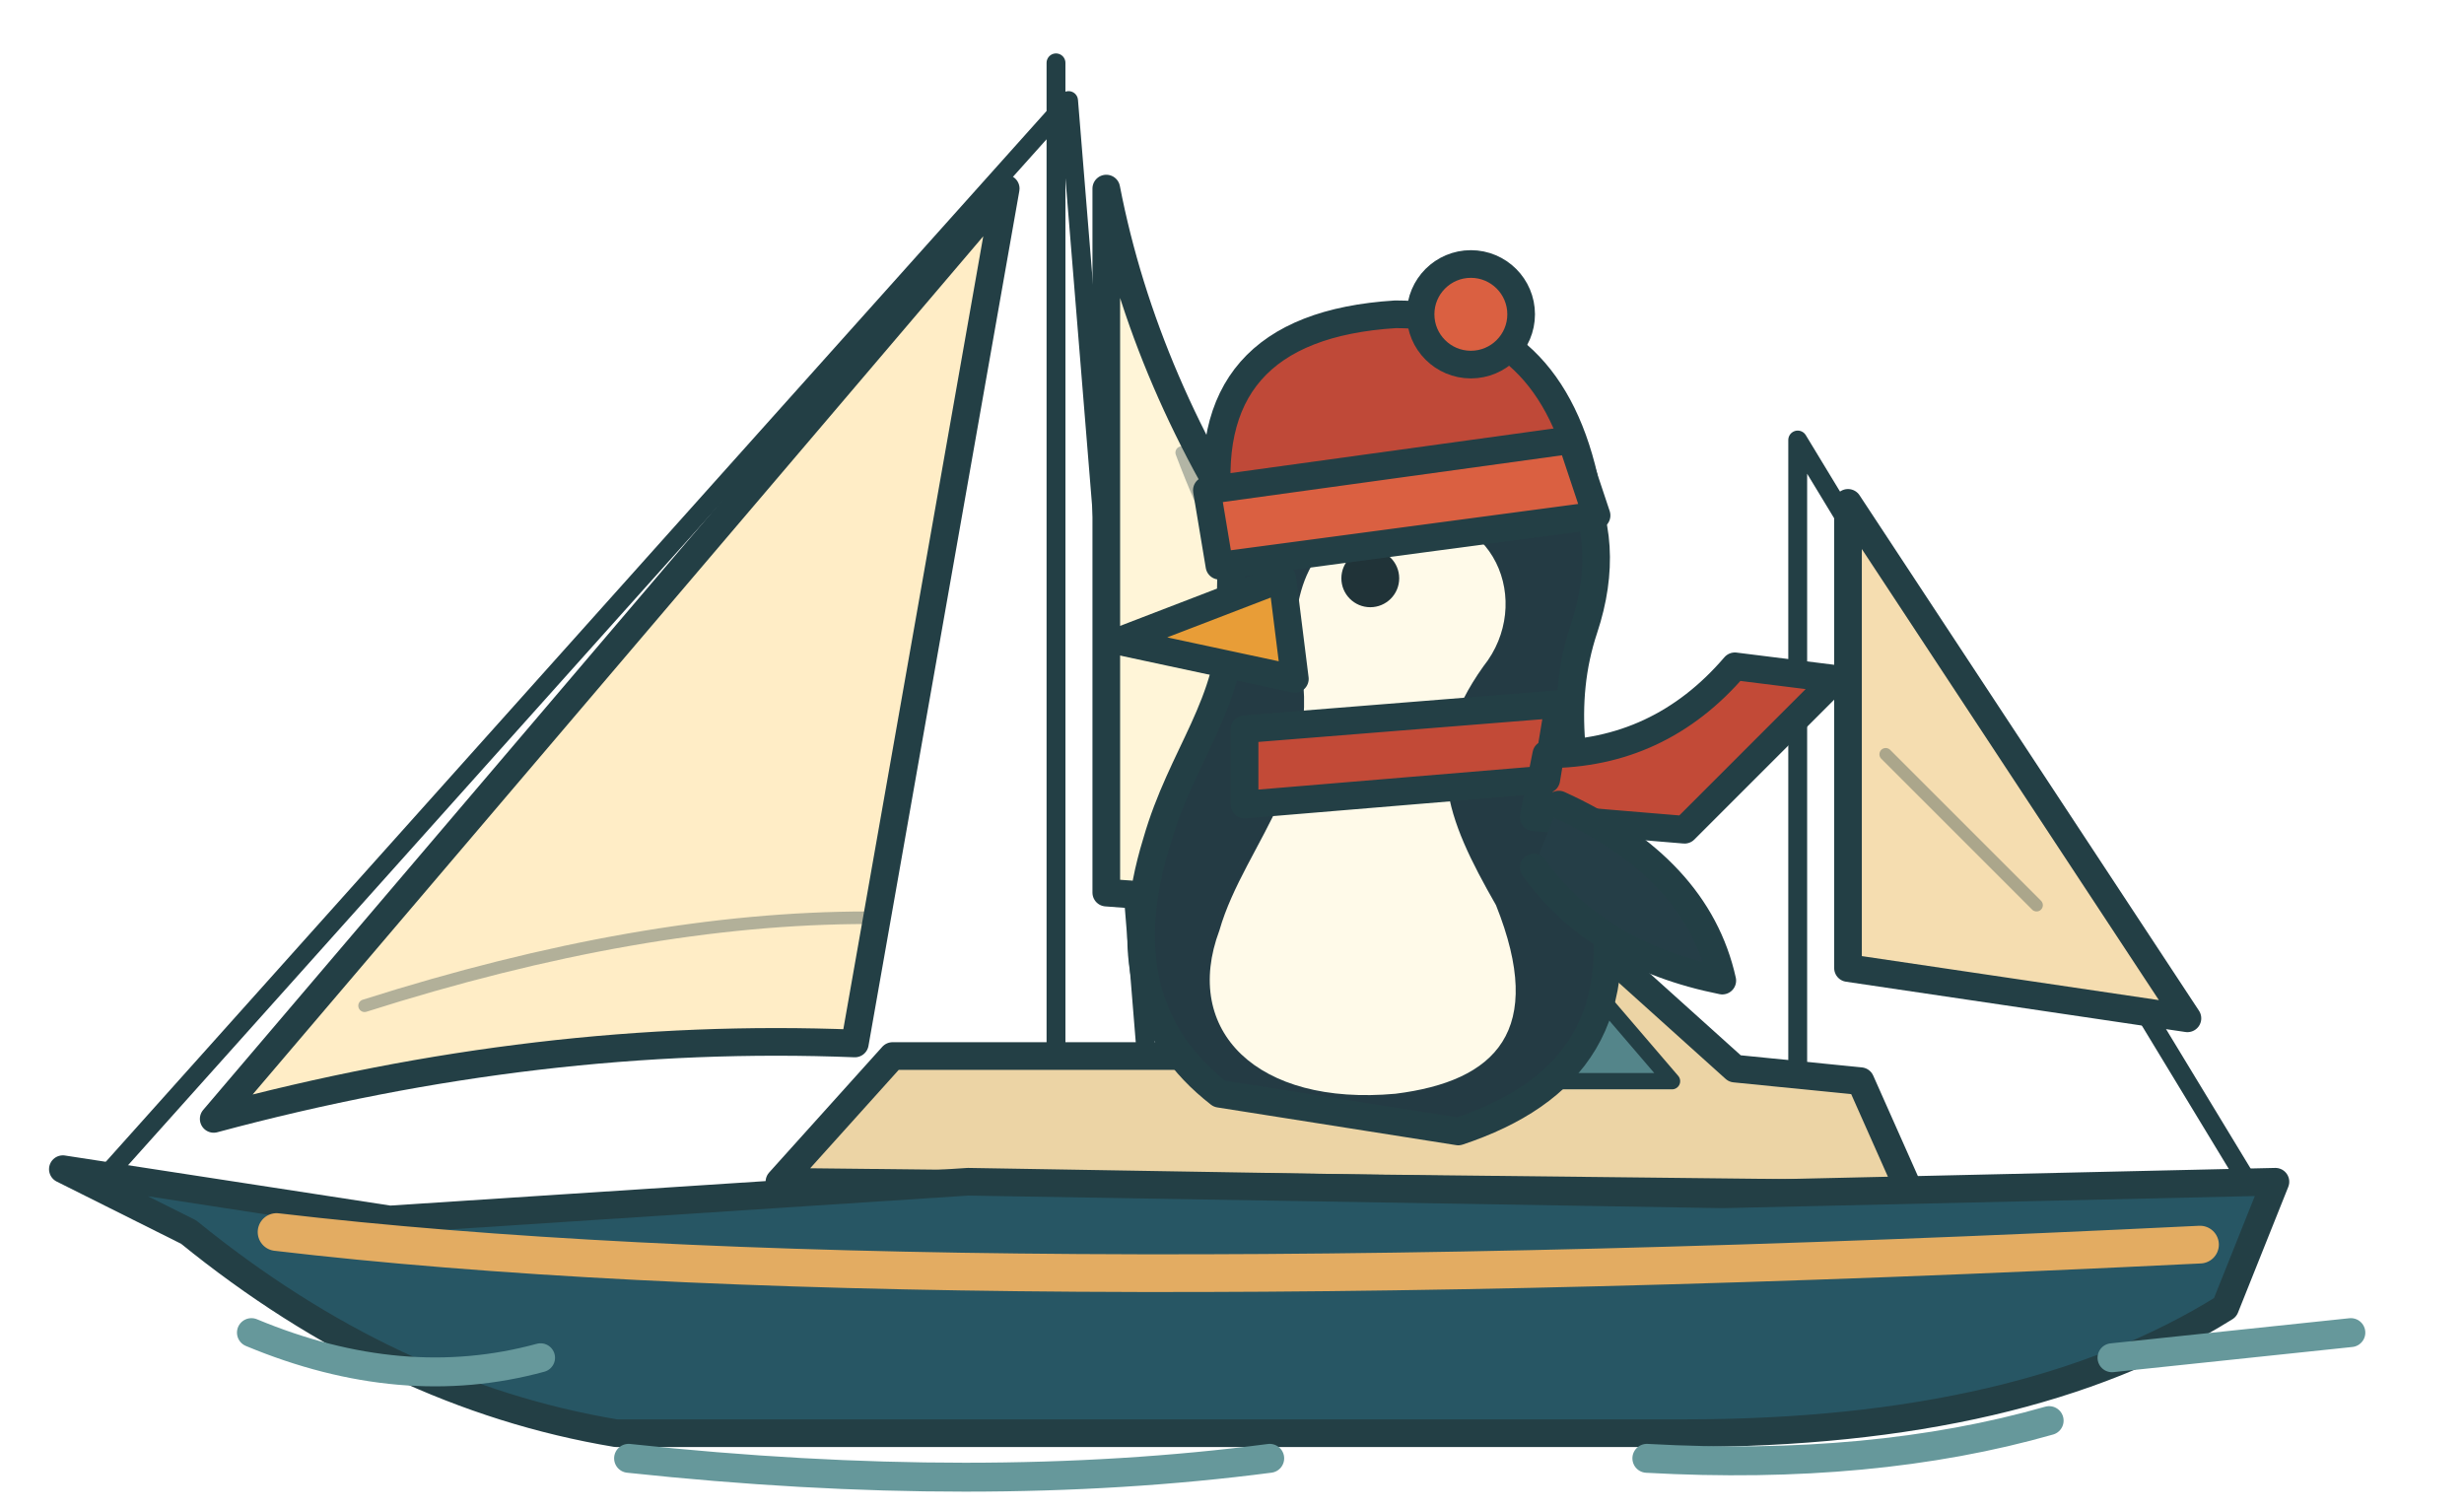
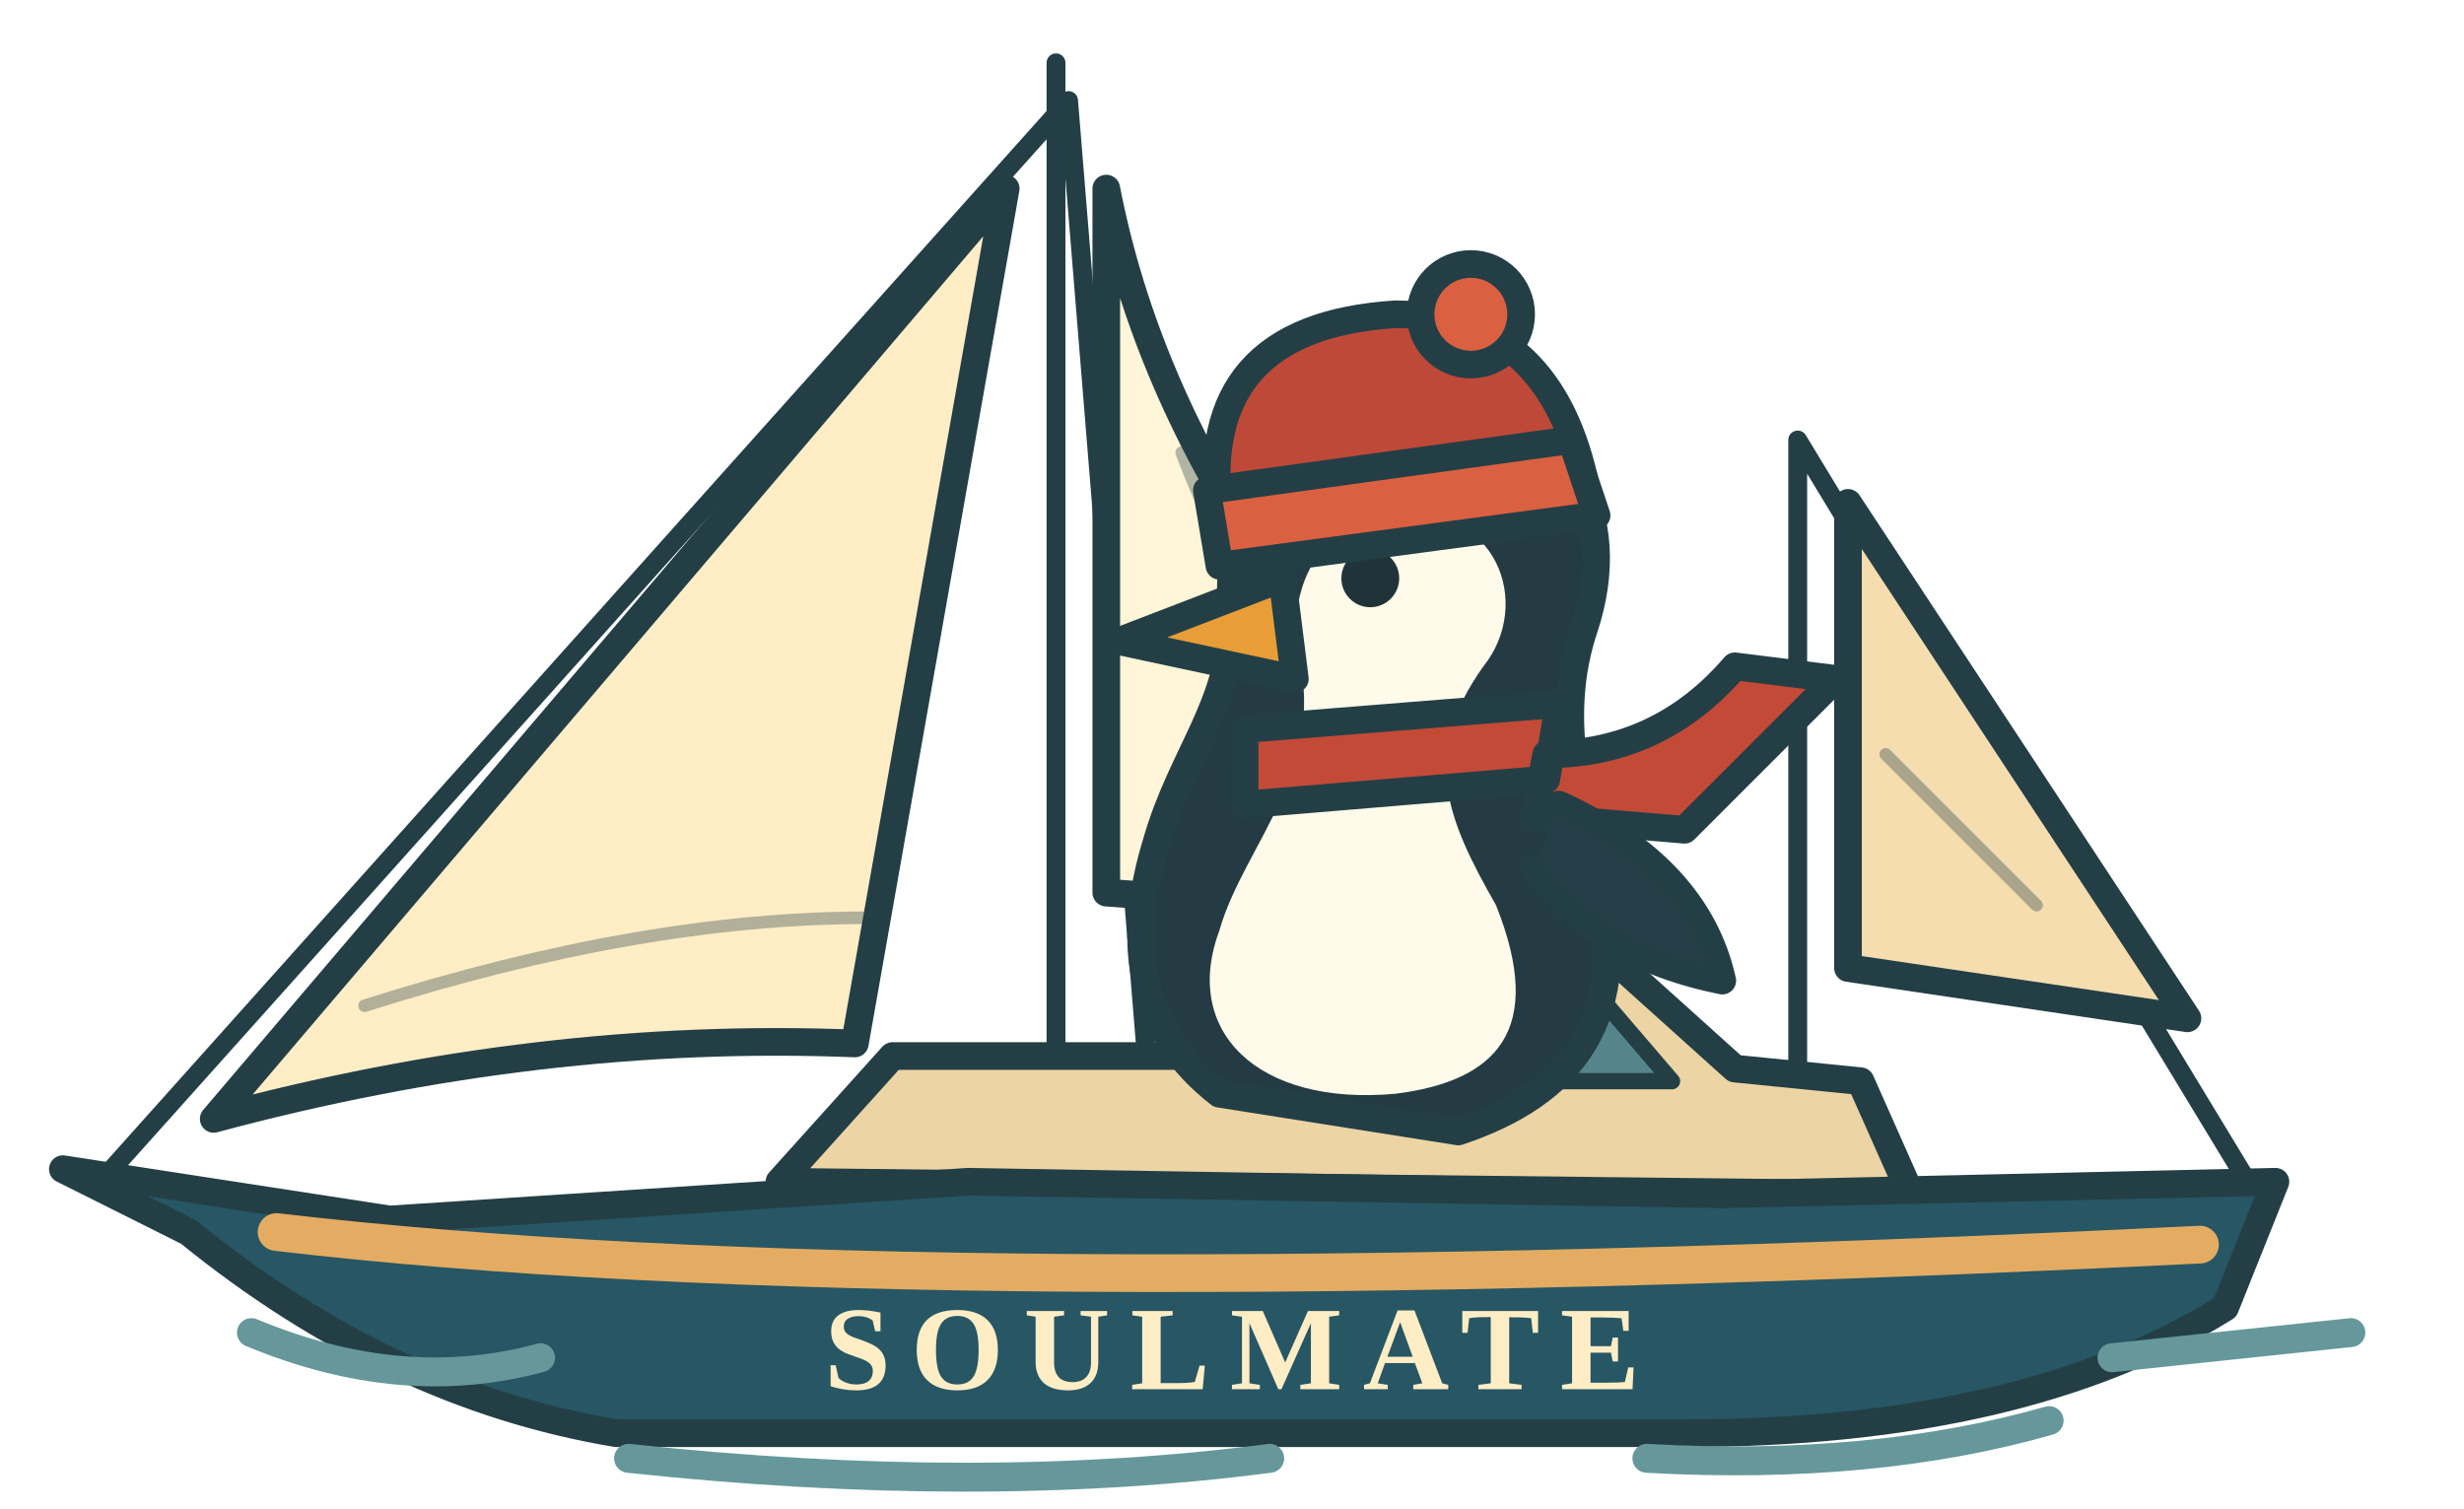
<svg xmlns="http://www.w3.org/2000/svg" viewBox="0 0 196 120" fill="none">
  <g stroke="#233f45" stroke-width="2.2" stroke-linejoin="round" stroke-linecap="round">
    <path d="M8 94 85 8l7 86m-8 0V5m59 89V35l37 61" stroke-width="1.5" />
    <path d="M17 89 80 15 68 83Q43 82 17 89Z" fill="#ffedc6" />
    <path d="M88 15q6 31 40 59l-40-3Z" fill="#fff5d8" />
    <path d="m147 40 27 41-27-4Z" fill="#f5ddb0" />
    <path d="M29 80q22-7 40-7m25-37q6 16 18 27m38-3 12 12" opacity=".35" stroke-width="1" />
    <path d="m62 94 9-10h28l6-8h23l10 9 10 1 4 9Z" fill="#ecd4a5" />
    <path d="m105 82 4-3h7v7h-13Zm15-3h7l6 7h-13Z" fill="#54858a" stroke-width="1.3" />
    <path d="M97 87q-9-7-5-20c2-7 6-11 6-18-1-11 6-18 16-17 11 1 15 9 12 18-2 6-1 12 1 19 3 12-2 18-11 21Z" fill="#243b44" />
    <path d="M103 51q0-9 8-10c8-1 11 7 7 12-5 7-3 12 1 19 4 10 0 14-8 15-11 1-17-5-14-13 2-7 9-13 6-23Z" fill="#fffae9" stroke="none" />
    <path d="m102 46-13 5 14 3Z" fill="#e89d37" />
    <circle cx="109" cy="46" r="2.3" fill="#203338" stroke="none" />
    <path d="M97 41q-2-15 14-16 12 0 15 13Z" fill="#bf4938" />
    <path d="m96 39 29-4 2 6-30 4Z" fill="#da6041" />
    <circle cx="117" cy="25" r="4" fill="#da6041" />
    <path d="m99 58 25-2-1 6-24 2Zm24 2q9 0 15-7l8 1-12 12-12-1Z" fill="#c24a37" />
    <path d="M124 64q11 5 13 14-10-2-15-9" fill="#253e47" />
    <path d="m5 93 26 4 46-3 60 1 44-1-4 10q-16 10-43 10H49Q31 111 15 98Z" fill="#275664" />
    <path d="M22 98q51 6 153 1" stroke="#e3ac62" stroke-width="3" />
    <path d="M20 106q12 5 23 2m7 8q28 3 51 0m30 0q18 1 32-3m5-5 19-2" stroke="#66989b" stroke-width="2.3" />
  </g>
+   <text x="98" y="110.5" text-anchor="middle" font-family="Georgia, 'Times New Roman', serif" font-size="9.5" font-weight="700" letter-spacing="1.6" fill="#ffedc6" stroke="#275664" stroke-width="3" stroke-linejoin="round" paint-order="stroke">SOULMATE</text>
</svg>
